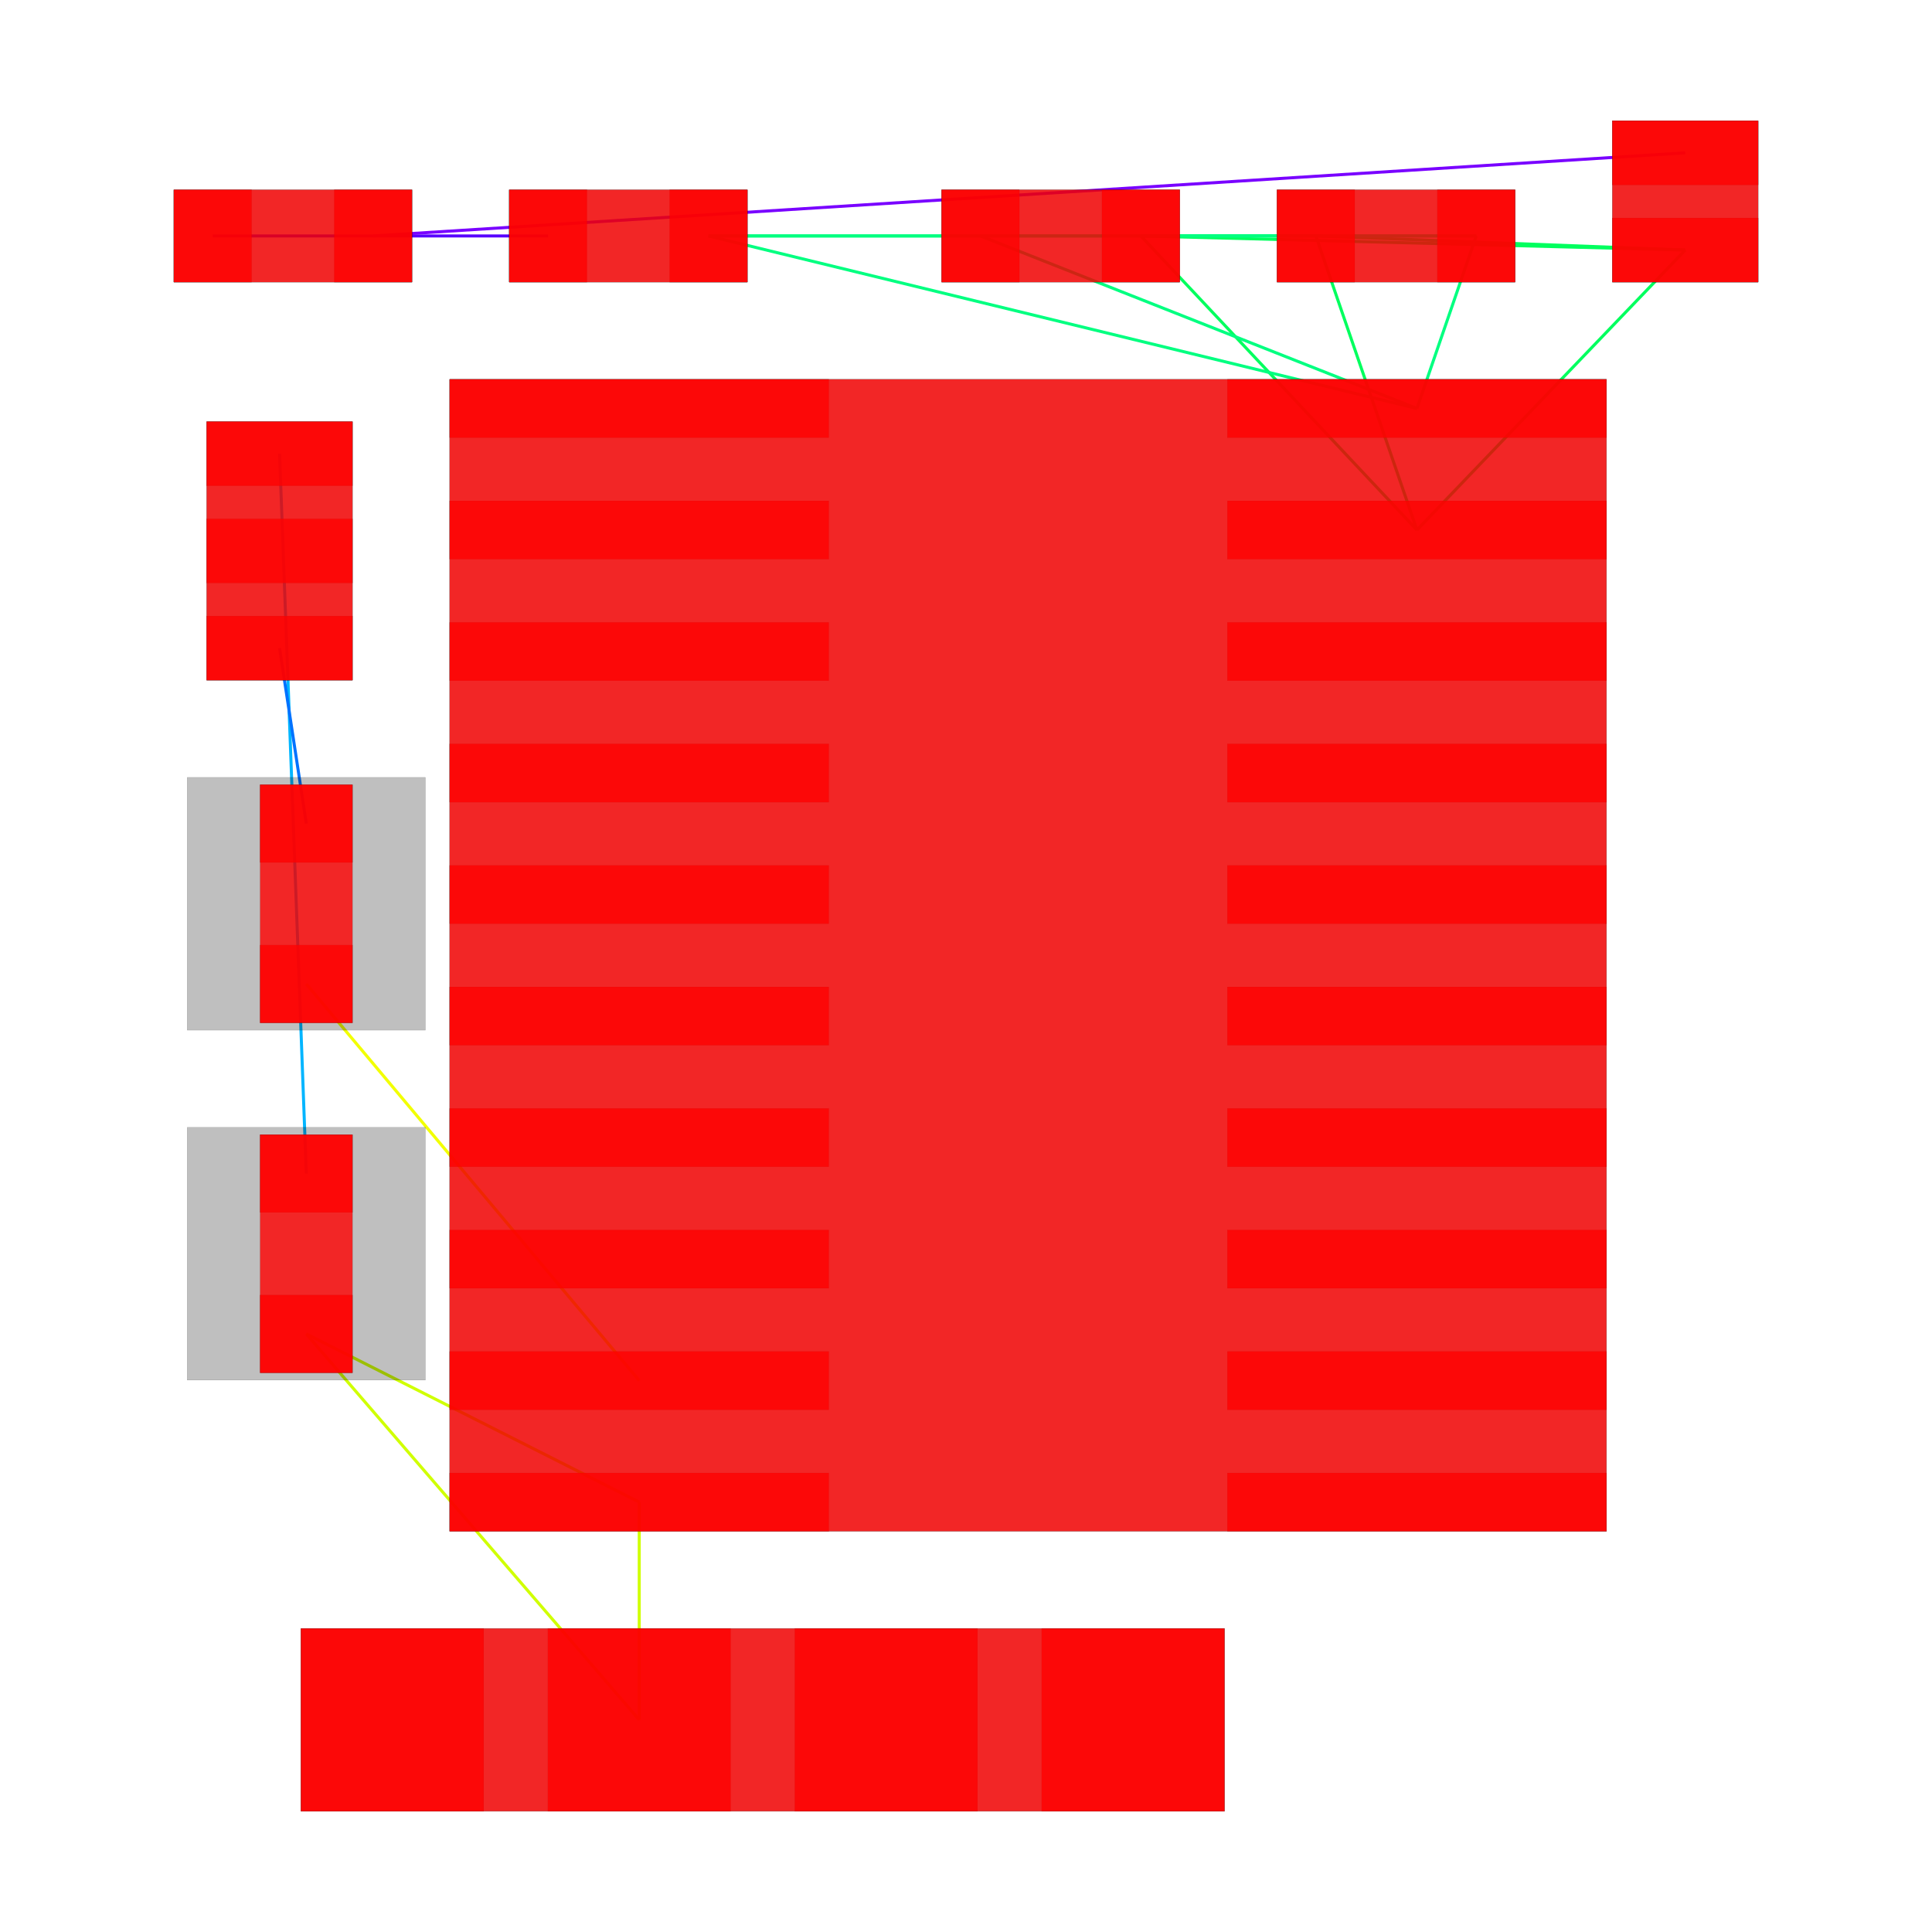
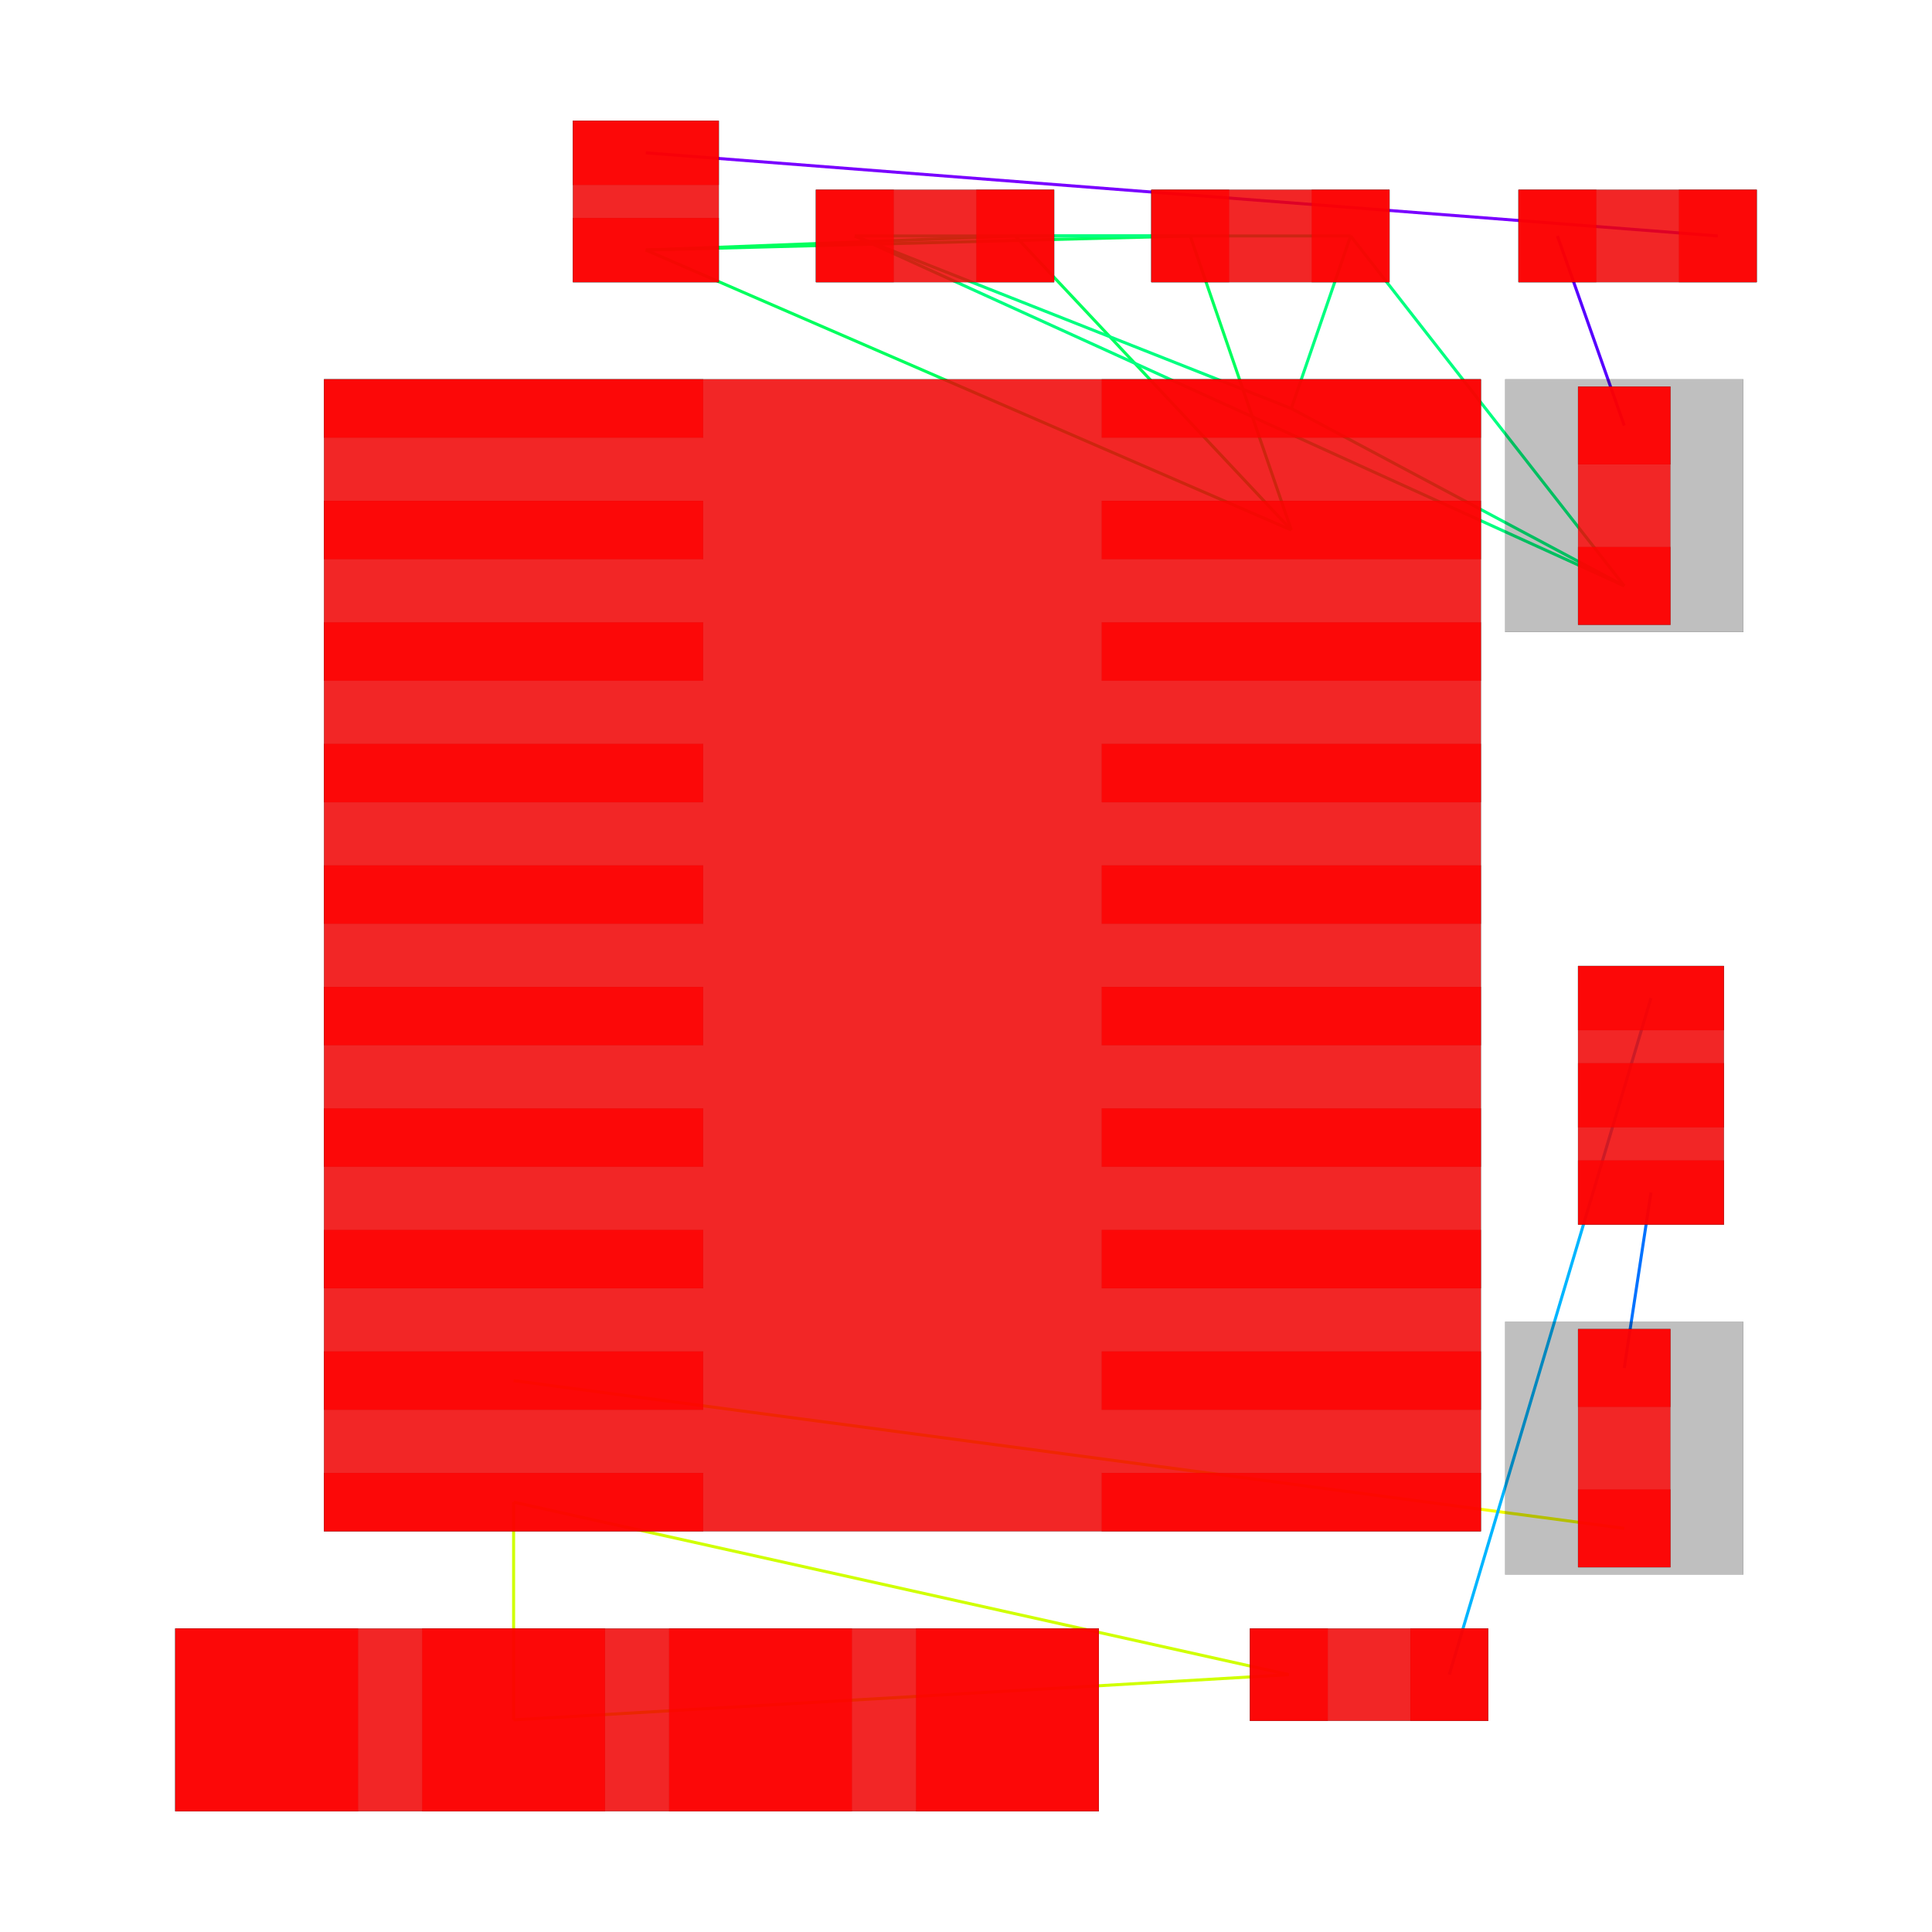
<svg xmlns="http://www.w3.org/2000/svg" width="640" height="640" viewBox="0 0 640 640">
  <rect width="100%" height="100%" fill="white" />
  <g>
-     <polyline data-points="-4,-4.375 -7.424999999999999,-0.2949999999999997" data-type="line" data-label="" points="211.757,457.343 101.464,325.957" fill="none" stroke="hsl(63.158, 100%, 50%)" stroke-width="1px" />
-   </g>
-   <g>
-     <polyline data-points="-4,-5.625 -4,-7.865000000000001" data-type="line" data-label="" points="211.757,497.596 211.757,569.73" fill="none" stroke="hsl(71.053, 100%, 50%)" stroke-width="1px" />
-   </g>
-   <g>
-     <polyline data-points="-4,-5.625 -7.424999999999999,-3.8949999999999996" data-type="line" data-label="" points="211.757,497.596 101.464,441.886" fill="none" stroke="hsl(71.053, 100%, 50%)" stroke-width="1px" />
-   </g>
-   <g>
-     <polyline data-points="-4,-7.865000000000001 -7.424999999999999,-3.8949999999999996" data-type="line" data-label="" points="211.757,569.73 101.464,441.886" fill="none" stroke="hsl(71.053, 100%, 50%)" stroke-width="1px" />
-   </g>
-   <g>
-     <polyline data-points="4,4.375 2.9601563507508724,7.3999999999999995" data-type="line" data-label="" points="469.376,175.572 435.891,78.16" fill="none" stroke="hsl(142.105, 100%, 50%)" stroke-width="1px" />
-   </g>
-   <g>
-     <polyline data-points="4,4.375 1.1601563507508723,7.4" data-type="line" data-label="" points="469.376,175.572 377.927,78.16" fill="none" stroke="hsl(142.105, 100%, 50%)" stroke-width="1px" />
-   </g>
-   <g>
-     <polyline data-points="4,4.375 6.760156350750872,7.255" data-type="line" data-label="" points="469.376,175.572 558.26,82.829" fill="none" stroke="hsl(142.105, 100%, 50%)" stroke-width="1px" />
-   </g>
-   <g>
-     <polyline data-points="2.9601563507508724,7.3999999999999995 1.1601563507508723,7.4" data-type="line" data-label="" points="435.891,78.16 377.927,78.16" fill="none" stroke="hsl(142.105, 100%, 50%)" stroke-width="1px" />
-   </g>
-   <g>
-     <polyline data-points="2.9601563507508724,7.3999999999999995 6.760156350750872,7.255" data-type="line" data-label="" points="435.891,78.16 558.26,82.829" fill="none" stroke="hsl(142.105, 100%, 50%)" stroke-width="1px" />
-   </g>
-   <g>
-     <polyline data-points="1.1601563507508723,7.4 6.760156350750872,7.255" data-type="line" data-label="" points="377.927,78.16 558.26,82.829" fill="none" stroke="hsl(142.105, 100%, 50%)" stroke-width="1px" />
-   </g>
-   <g>
-     <polyline data-points="4,5.625 4.610156350750873,7.3999999999999995" data-type="line" data-label="" points="469.376,135.319 489.025,78.16" fill="none" stroke="hsl(150, 100%, 50%)" stroke-width="1px" />
-   </g>
-   <g>
-     <polyline data-points="4,5.625 -0.4898436492491276,7.4" data-type="line" data-label="" points="469.376,135.319 324.793,78.16" fill="none" stroke="hsl(150, 100%, 50%)" stroke-width="1px" />
-   </g>
-   <g>
-     <polyline data-points="4,5.625 -3.2875000000000005,7.3999999999999995" data-type="line" data-label="" points="469.376,135.319 234.701,78.16" fill="none" stroke="hsl(150, 100%, 50%)" stroke-width="1px" />
-   </g>
-   <g>
-     <polyline data-points="4.610156350750873,7.3999999999999995 -0.4898436492491276,7.4" data-type="line" data-label="" points="489.025,78.16 324.793,78.16" fill="none" stroke="hsl(150, 100%, 50%)" stroke-width="1px" />
-   </g>
-   <g>
-     <polyline data-points="4.610156350750873,7.3999999999999995 -3.2875000000000005,7.3999999999999995" data-type="line" data-label="" points="489.025,78.16 234.701,78.16" fill="none" stroke="hsl(150, 100%, 50%)" stroke-width="1px" />
-   </g>
-   <g>
-     <polyline data-points="-0.4898436492491276,7.4 -3.2875000000000005,7.3999999999999995" data-type="line" data-label="" points="324.793,78.16 234.701,78.16" fill="none" stroke="hsl(150, 100%, 50%)" stroke-width="1px" />
-   </g>
-   <g>
-     <polyline data-points="-7.7,5.16 -7.424999999999999,-2.244999999999999" data-type="line" data-label="" points="92.608,150.293 101.464,388.752" fill="none" stroke="hsl(197.368, 100%, 50%)" stroke-width="1px" />
-   </g>
-   <g>
-     <polyline data-points="-7.7,3.16 -7.424999999999999,1.3550000000000002" data-type="line" data-label="" points="92.608,214.698 101.464,272.823" fill="none" stroke="hsl(213.158, 100%, 50%)" stroke-width="1px" />
-   </g>
-   <g>
-     <polyline data-points="-8.3875,7.3999999999999995 -4.937500000000001,7.3999999999999995" data-type="line" data-label="" points="70.469,78.16 181.567,78.16" fill="none" stroke="hsl(260.526, 100%, 50%)" stroke-width="1px" />
-   </g>
-   <g>
-     <polyline data-points="-6.7375,7.3999999999999995 6.760156350750872,8.254999999999999" data-type="line" data-label="" points="123.603,78.16 558.26,50.627" fill="none" stroke="hsl(268.421, 100%, 50%)" stroke-width="1px" />
-   </g>
-   <g>
-     <rect data-type="rect" data-label="pcb_component_0 ccwRotationOffset: 0.0°" data-x="0" data-y="0" x="148.962" y="125.658" width="383.209" height="381.599" fill="rgba(0,0,0,0.25)" stroke="black" stroke-width="0.031" />
-   </g>
-   <g>
-     <rect data-type="rect" data-label="pcb_smtpad_0 unnamed0" data-x="-4" data-y="5.625" x="148.962" y="125.658" width="125.589" height="19.321" fill="rgba(255,0,0,0.8)" stroke="black" stroke-width="0.031" />
-   </g>
-   <g>
-     <rect data-type="rect" data-label="pcb_smtpad_1 unnamed1" data-x="-4" data-y="4.375" x="148.962" y="165.911" width="125.589" height="19.321" fill="rgba(255,0,0,0.8)" stroke="black" stroke-width="0.031" />
-   </g>
-   <g>
-     <rect data-type="rect" data-label="pcb_smtpad_2 unnamed2" data-x="-4" data-y="3.125" x="148.962" y="206.164" width="125.589" height="19.321" fill="rgba(255,0,0,0.8)" stroke="black" stroke-width="0.031" />
-   </g>
-   <g>
-     <rect data-type="rect" data-label="pcb_smtpad_3 unnamed3" data-x="-4" data-y="1.875" x="148.962" y="246.417" width="125.589" height="19.321" fill="rgba(255,0,0,0.8)" stroke="black" stroke-width="0.031" />
-   </g>
-   <g>
-     <rect data-type="rect" data-label="pcb_smtpad_4 unnamed4" data-x="-4" data-y="0.625" x="148.962" y="286.671" width="125.589" height="19.321" fill="rgba(255,0,0,0.8)" stroke="black" stroke-width="0.031" />
-   </g>
-   <g>
-     <rect data-type="rect" data-label="pcb_smtpad_5 unnamed5" data-x="-4" data-y="-0.625" x="148.962" y="326.924" width="125.589" height="19.321" fill="rgba(255,0,0,0.8)" stroke="black" stroke-width="0.031" />
-   </g>
-   <g>
-     <rect data-type="rect" data-label="pcb_smtpad_6 unnamed6" data-x="-4" data-y="-1.875" x="148.962" y="367.177" width="125.589" height="19.321" fill="rgba(255,0,0,0.8)" stroke="black" stroke-width="0.031" />
-   </g>
-   <g>
-     <rect data-type="rect" data-label="pcb_smtpad_7 unnamed7" data-x="-4" data-y="-3.125" x="148.962" y="407.43" width="125.589" height="19.321" fill="rgba(255,0,0,0.8)" stroke="black" stroke-width="0.031" />
-   </g>
-   <g>
-     <rect data-type="rect" data-label="pcb_smtpad_8 unnamedsubcircuit325_connectivity_net2" data-x="-4" data-y="-4.375" x="148.962" y="447.683" width="125.589" height="19.321" fill="rgba(255,0,0,0.8)" stroke="black" stroke-width="0.031" />
-   </g>
-   <g>
-     <rect data-type="rect" data-label="pcb_smtpad_9 unnamedsubcircuit325_connectivity_net4" data-x="-4" data-y="-5.625" x="148.962" y="487.936" width="125.589" height="19.321" fill="rgba(255,0,0,0.8)" stroke="black" stroke-width="0.031" />
-   </g>
-   <g>
-     <rect data-type="rect" data-label="pcb_smtpad_10 unnamed8" data-x="4" data-y="-5.625" x="406.582" y="487.936" width="125.589" height="19.321" fill="rgba(255,0,0,0.8)" stroke="black" stroke-width="0.031" />
-   </g>
-   <g>
-     <rect data-type="rect" data-label="pcb_smtpad_11 unnamed9" data-x="4" data-y="-4.375" x="406.582" y="447.683" width="125.589" height="19.321" fill="rgba(255,0,0,0.8)" stroke="black" stroke-width="0.031" />
-   </g>
-   <g>
-     <rect data-type="rect" data-label="pcb_smtpad_12 unnamed10" data-x="4" data-y="-3.125" x="406.582" y="407.43" width="125.589" height="19.321" fill="rgba(255,0,0,0.8)" stroke="black" stroke-width="0.031" />
-   </g>
-   <g>
-     <rect data-type="rect" data-label="pcb_smtpad_13 unnamed11" data-x="4" data-y="-1.875" x="406.582" y="367.177" width="125.589" height="19.321" fill="rgba(255,0,0,0.8)" stroke="black" stroke-width="0.031" />
-   </g>
-   <g>
-     <rect data-type="rect" data-label="pcb_smtpad_14 unnamed12" data-x="4" data-y="-0.625" x="406.582" y="326.924" width="125.589" height="19.321" fill="rgba(255,0,0,0.8)" stroke="black" stroke-width="0.031" />
-   </g>
-   <g>
-     <rect data-type="rect" data-label="pcb_smtpad_15 unnamed13" data-x="4" data-y="0.625" x="406.582" y="286.671" width="125.589" height="19.321" fill="rgba(255,0,0,0.8)" stroke="black" stroke-width="0.031" />
-   </g>
-   <g>
-     <rect data-type="rect" data-label="pcb_smtpad_16 unnamed14" data-x="4" data-y="1.875" x="406.582" y="246.417" width="125.589" height="19.321" fill="rgba(255,0,0,0.8)" stroke="black" stroke-width="0.031" />
-   </g>
-   <g>
-     <rect data-type="rect" data-label="pcb_smtpad_17 unnamed15" data-x="4" data-y="3.125" x="406.582" y="206.164" width="125.589" height="19.321" fill="rgba(255,0,0,0.8)" stroke="black" stroke-width="0.031" />
-   </g>
-   <g>
-     <rect data-type="rect" data-label="pcb_smtpad_18 unnamedsubcircuit325_connectivity_net1" data-x="4" data-y="4.375" x="406.582" y="165.911" width="125.589" height="19.321" fill="rgba(255,0,0,0.8)" stroke="black" stroke-width="0.031" />
-   </g>
-   <g>
-     <rect data-type="rect" data-label="pcb_smtpad_19 unnamedsubcircuit325_connectivity_net0" data-x="4" data-y="5.625" x="406.582" y="125.658" width="125.589" height="19.321" fill="rgba(255,0,0,0.8)" stroke="black" stroke-width="0.031" />
-   </g>
-   <g>
-     <rect data-type="rect" data-label="pcb_component_0-inner pcb_component_0-inner" data-x="0" data-y="0" x="148.962" y="125.658" width="383.209" height="381.599" fill="rgba(255,0,0,0.8)" stroke="black" stroke-width="0.031" />
-   </g>
-   <g>
-     <rect data-type="rect" data-label="pcb_component_9 ccwRotationOffset: 180.0°" data-x="-2.7300000000000004" data-y="-7.865000000000001" x="99.693" y="539.459" width="305.923" height="60.541" fill="rgba(0,0,0,0.25)" stroke="black" stroke-width="0.031" />
-   </g>
-   <g>
-     <rect data-type="rect" data-label="pcb_plated_hole_0 unnamed17" data-x="1.0799999999999996" data-y="-7.865000000000002" x="345.075" y="539.459" width="60.541" height="60.541" fill="rgba(255,0,0,0.8)" stroke="black" stroke-width="0.031" />
-   </g>
-   <g>
-     <rect data-type="rect" data-label="pcb_plated_hole_1 unnamed18" data-x="-1.4600000000000004" data-y="-7.865000000000001" x="263.281" y="539.459" width="60.541" height="60.541" fill="rgba(255,0,0,0.8)" stroke="black" stroke-width="0.031" />
-   </g>
-   <g>
-     <rect data-type="rect" data-label="pcb_plated_hole_2 unnamedsubcircuit325_connectivity_net4" data-x="-4" data-y="-7.865000000000001" x="181.487" y="539.459" width="60.541" height="60.541" fill="rgba(255,0,0,0.8)" stroke="black" stroke-width="0.031" />
-   </g>
-   <g>
-     <rect data-type="rect" data-label="pcb_plated_hole_3 unnamed19" data-x="-6.540000000000001" data-y="-7.865" x="99.693" y="539.459" width="60.541" height="60.541" fill="rgba(255,0,0,0.8)" stroke="black" stroke-width="0.031" />
-   </g>
-   <g>
-     <rect data-type="rect" data-label="pcb_component_9-inner pcb_component_9-inner" data-x="-2.7300000000000004" data-y="-7.865000000000001" x="99.693" y="539.459" width="305.923" height="60.541" fill="rgba(255,0,0,0.8)" stroke="black" stroke-width="0.031" />
-   </g>
-   <g>
-     <rect data-type="rect" data-label="pcb_component_7 ccwRotationOffset: 0.0°" data-x="-7.7" data-y="4.16" x="68.456" y="139.666" width="48.304" height="85.658" fill="rgba(0,0,0,0.25)" stroke="black" stroke-width="0.031" />
-   </g>
-   <g>
-     <rect data-type="rect" data-label="pcb_smtpad_32 unnamedsubcircuit325_connectivity_net5" data-x="-7.7" data-y="5.16" x="68.456" y="139.666" width="48.304" height="21.254" fill="rgba(255,0,0,0.8)" stroke="black" stroke-width="0.031" />
-   </g>
-   <g>
-     <rect data-type="rect" data-label="pcb_smtpad_33 unnamed16" data-x="-7.7" data-y="4.16" x="68.456" y="171.869" width="48.304" height="21.254" fill="rgba(255,0,0,0.8)" stroke="black" stroke-width="0.031" />
-   </g>
-   <g>
-     <rect data-type="rect" data-label="pcb_smtpad_34 unnamedsubcircuit325_connectivity_net3" data-x="-7.7" data-y="3.16" x="68.456" y="204.071" width="48.304" height="21.254" fill="rgba(255,0,0,0.8)" stroke="black" stroke-width="0.031" />
-   </g>
-   <g>
-     <rect data-type="rect" data-label="pcb_component_7-inner pcb_component_7-inner" data-x="-7.7" data-y="4.16" x="68.456" y="139.666" width="48.304" height="85.658" fill="rgba(255,0,0,0.8)" stroke="black" stroke-width="0.031" />
-   </g>
-   <g>
-     <rect data-type="rect" data-label="pcb_component_1 ccwRotationOffset: 0.0°" data-x="3.7851563507508725" data-y="7.3999999999999995" x="423.01" y="62.864" width="78.896" height="30.592" fill="rgba(0,0,0,0.25)" stroke="black" stroke-width="0.031" />
-   </g>
-   <g>
-     <rect data-type="rect" data-label="pcb_smtpad_20 unnamedsubcircuit325_connectivity_net1" data-x="2.9601563507508724" data-y="7.3999999999999995" x="423.01" y="62.864" width="25.762" height="30.592" fill="rgba(255,0,0,0.8)" stroke="black" stroke-width="0.031" />
-   </g>
-   <g>
-     <rect data-type="rect" data-label="pcb_smtpad_21 unnamedsubcircuit325_connectivity_net0" data-x="4.610156350750873" data-y="7.3999999999999995" x="476.144" y="62.864" width="25.762" height="30.592" fill="rgba(255,0,0,0.8)" stroke="black" stroke-width="0.031" />
-   </g>
-   <g>
-     <rect data-type="rect" data-label="pcb_component_1-inner pcb_component_1-inner" data-x="3.7851563507508725" data-y="7.3999999999999995" x="423.01" y="62.864" width="78.896" height="30.592" fill="rgba(255,0,0,0.8)" stroke="black" stroke-width="0.031" />
-   </g>
-   <g>
-     <rect data-type="rect" data-label="pcb_component_2 ccwRotationOffset: 0.0°" data-x="0.33515635075087236" data-y="7.4" x="311.912" y="62.864" width="78.896" height="30.592" fill="rgba(0,0,0,0.25)" stroke="black" stroke-width="0.031" />
-   </g>
-   <g>
-     <rect data-type="rect" data-label="pcb_smtpad_22 unnamedsubcircuit325_connectivity_net1" data-x="1.1601563507508723" data-y="7.4" x="365.046" y="62.864" width="25.762" height="30.592" fill="rgba(255,0,0,0.8)" stroke="black" stroke-width="0.031" />
-   </g>
-   <g>
-     <rect data-type="rect" data-label="pcb_smtpad_23 unnamedsubcircuit325_connectivity_net0" data-x="-0.4898436492491276" data-y="7.4" x="311.912" y="62.864" width="25.762" height="30.592" fill="rgba(255,0,0,0.8)" stroke="black" stroke-width="0.031" />
-   </g>
-   <g>
-     <rect data-type="rect" data-label="pcb_component_2-inner pcb_component_2-inner" data-x="0.33515635075087236" data-y="7.4" x="311.912" y="62.864" width="78.896" height="30.592" fill="rgba(255,0,0,0.8)" stroke="black" stroke-width="0.031" />
-   </g>
-   <g>
-     <rect data-type="rect" data-label="pcb_component_3 ccwRotationOffset: 90.0°" data-x="-7.424999999999999" data-y="0.5300000000000002" x="62.016" y="257.527" width="78.896" height="83.726" fill="rgba(0,0,0,0.25)" stroke="black" stroke-width="0.031" />
-   </g>
-   <g>
-     <rect data-type="rect" data-label="pcb_smtpad_24 unnamedsubcircuit325_connectivity_net2" data-x="-7.424999999999999" data-y="-0.2949999999999997" x="86.168" y="313.076" width="30.592" height="25.762" fill="rgba(255,0,0,0.8)" stroke="black" stroke-width="0.031" />
-   </g>
-   <g>
-     <rect data-type="rect" data-label="pcb_smtpad_25 unnamedsubcircuit325_connectivity_net3" data-x="-7.424999999999999" data-y="1.3550000000000002" x="86.168" y="259.942" width="30.592" height="25.762" fill="rgba(255,0,0,0.8)" stroke="black" stroke-width="0.031" />
-   </g>
-   <g>
-     <rect data-type="rect" data-label="pcb_component_3-inner pcb_component_3-inner" data-x="-7.424999999999999" data-y="0.5300000000000002" x="86.168" y="259.942" width="30.592" height="78.896" fill="rgba(255,0,0,0.8)" stroke="black" stroke-width="0.031" />
-   </g>
-   <g>
-     <rect data-type="rect" data-label="pcb_component_4 ccwRotationOffset: 90.0°" data-x="-7.424999999999999" data-y="-3.0699999999999994" x="62.016" y="373.456" width="78.896" height="83.726" fill="rgba(0,0,0,0.25)" stroke="black" stroke-width="0.031" />
-   </g>
-   <g>
-     <rect data-type="rect" data-label="pcb_smtpad_26 unnamedsubcircuit325_connectivity_net4" data-x="-7.424999999999999" data-y="-3.8949999999999996" x="86.168" y="429.005" width="30.592" height="25.762" fill="rgba(255,0,0,0.8)" stroke="black" stroke-width="0.031" />
-   </g>
-   <g>
-     <rect data-type="rect" data-label="pcb_smtpad_27 unnamedsubcircuit325_connectivity_net5" data-x="-7.424999999999999" data-y="-2.244999999999999" x="86.168" y="375.871" width="30.592" height="25.762" fill="rgba(255,0,0,0.8)" stroke="black" stroke-width="0.031" />
-   </g>
-   <g>
-     <rect data-type="rect" data-label="pcb_component_4-inner pcb_component_4-inner" data-x="-7.424999999999999" data-y="-3.0699999999999994" x="86.168" y="375.871" width="30.592" height="78.896" fill="rgba(255,0,0,0.8)" stroke="black" stroke-width="0.031" />
-   </g>
-   <g>
-     <rect data-type="rect" data-label="pcb_component_5 ccwRotationOffset: 0.0°" data-x="-7.5625" data-y="7.3999999999999995" x="57.588" y="62.864" width="78.896" height="30.592" fill="rgba(0,0,0,0.25)" stroke="black" stroke-width="0.031" />
-   </g>
-   <g>
-     <rect data-type="rect" data-label="pcb_smtpad_28 unnamedsubcircuit325_connectivity_net6" data-x="-8.3875" data-y="7.3999999999999995" x="57.588" y="62.864" width="25.762" height="30.592" fill="rgba(255,0,0,0.8)" stroke="black" stroke-width="0.031" />
-   </g>
-   <g>
-     <rect data-type="rect" data-label="pcb_smtpad_29 unnamedsubcircuit325_connectivity_net7" data-x="-6.7375" data-y="7.3999999999999995" x="110.722" y="62.864" width="25.762" height="30.592" fill="rgba(255,0,0,0.8)" stroke="black" stroke-width="0.031" />
-   </g>
-   <g>
-     <rect data-type="rect" data-label="pcb_component_5-inner pcb_component_5-inner" data-x="-7.5625" data-y="7.3999999999999995" x="57.588" y="62.864" width="78.896" height="30.592" fill="rgba(255,0,0,0.8)" stroke="black" stroke-width="0.031" />
-   </g>
-   <g>
-     <rect data-type="rect" data-label="pcb_component_6 ccwRotationOffset: 0.0°" data-x="-4.112500000000001" data-y="7.3999999999999995" x="168.686" y="62.864" width="78.896" height="30.592" fill="rgba(0,0,0,0.25)" stroke="black" stroke-width="0.031" />
-   </g>
-   <g>
-     <rect data-type="rect" data-label="pcb_smtpad_30 unnamedsubcircuit325_connectivity_net6" data-x="-4.937500000000001" data-y="7.3999999999999995" x="168.686" y="62.864" width="25.762" height="30.592" fill="rgba(255,0,0,0.8)" stroke="black" stroke-width="0.031" />
-   </g>
-   <g>
-     <rect data-type="rect" data-label="pcb_smtpad_31 unnamedsubcircuit325_connectivity_net0" data-x="-3.2875000000000005" data-y="7.3999999999999995" x="221.82" y="62.864" width="25.762" height="30.592" fill="rgba(255,0,0,0.8)" stroke="black" stroke-width="0.031" />
-   </g>
-   <g>
-     <rect data-type="rect" data-label="pcb_component_6-inner pcb_component_6-inner" data-x="-4.112500000000001" data-y="7.3999999999999995" x="168.686" y="62.864" width="78.896" height="30.592" fill="rgba(255,0,0,0.8)" stroke="black" stroke-width="0.031" />
-   </g>
-   <g>
-     <rect data-type="rect" data-label="pcb_component_8 ccwRotationOffset: 0.0°" data-x="6.760156350750872" data-y="7.755" x="534.108" y="40" width="48.304" height="53.456" fill="rgba(0,0,0,0.25)" stroke="black" stroke-width="0.031" />
-   </g>
-   <g>
-     <rect data-type="rect" data-label="pcb_smtpad_35 unnamedsubcircuit325_connectivity_net7" data-x="6.760156350750872" data-y="8.254999999999999" x="534.108" y="40" width="48.304" height="21.254" fill="rgba(255,0,0,0.8)" stroke="black" stroke-width="0.031" />
-   </g>
-   <g>
-     <rect data-type="rect" data-label="pcb_smtpad_36 unnamedsubcircuit325_connectivity_net1" data-x="6.760156350750872" data-y="7.255" x="534.108" y="72.202" width="48.304" height="21.254" fill="rgba(255,0,0,0.8)" stroke="black" stroke-width="0.031" />
-   </g>
-   <g>
-     <rect data-type="rect" data-label="pcb_component_8-inner pcb_component_8-inner" data-x="6.760156350750872" data-y="7.755" x="534.108" y="40" width="48.304" height="53.456" fill="rgba(255,0,0,0.8)" stroke="black" stroke-width="0.031" />
+     <polyline data-points="-4,-4.375 7.425,-5.895" data-type="line" data-label="" points="170.138,457.343 538.051,506.291" fill="none" stroke="hsl(63.158, 100%, 50%)" stroke-width="1px" />
+   </g>
+   <g>
+     <polyline data-points="-4,-5.625 -4,-7.865000000000001" data-type="line" data-label="" points="170.138,497.596 170.138,569.73" fill="none" stroke="hsl(71.053, 100%, 50%)" stroke-width="1px" />
+   </g>
+   <g>
+     <polyline data-points="-4,-5.625 3.9749999999999988,-7.4" data-type="line" data-label="" points="170.138,497.596 426.952,554.756" fill="none" stroke="hsl(71.053, 100%, 50%)" stroke-width="1px" />
+   </g>
+   <g>
+     <polyline data-points="-4,-7.865000000000001 3.9749999999999988,-7.4" data-type="line" data-label="" points="170.138,569.73 426.952,554.756" fill="none" stroke="hsl(71.053, 100%, 50%)" stroke-width="1px" />
+   </g>
+   <g>
+     <polyline data-points="4,4.375 2.9601562702880875,7.3999999999999995" data-type="line" data-label="" points="427.757,175.572 394.272,78.16" fill="none" stroke="hsl(142.105, 100%, 50%)" stroke-width="1px" />
+   </g>
+   <g>
+     <polyline data-points="4,4.375 1.1601562702880874,7.4" data-type="line" data-label="" points="427.757,175.572 336.308,78.16" fill="none" stroke="hsl(142.105, 100%, 50%)" stroke-width="1px" />
+   </g>
+   <g>
+     <polyline data-points="4,4.375 -2.639843729711913,7.255" data-type="line" data-label="" points="427.757,175.572 213.938,82.829" fill="none" stroke="hsl(142.105, 100%, 50%)" stroke-width="1px" />
+   </g>
+   <g>
+     <polyline data-points="2.9601562702880875,7.3999999999999995 1.1601562702880874,7.4" data-type="line" data-label="" points="394.272,78.16 336.308,78.16" fill="none" stroke="hsl(142.105, 100%, 50%)" stroke-width="1px" />
+   </g>
+   <g>
+     <polyline data-points="2.9601562702880875,7.3999999999999995 -2.639843729711913,7.255" data-type="line" data-label="" points="394.272,78.16 213.938,82.829" fill="none" stroke="hsl(142.105, 100%, 50%)" stroke-width="1px" />
+   </g>
+   <g>
+     <polyline data-points="1.1601562702880874,7.4 -2.639843729711913,7.255" data-type="line" data-label="" points="336.308,78.16 213.938,82.829" fill="none" stroke="hsl(142.105, 100%, 50%)" stroke-width="1px" />
+   </g>
+   <g>
+     <polyline data-points="4,5.625 4.610156270288088,7.3999999999999995" data-type="line" data-label="" points="427.757,135.319 447.406,78.16" fill="none" stroke="hsl(150, 100%, 50%)" stroke-width="1px" />
+   </g>
+   <g>
+     <polyline data-points="4,5.625 -0.4898437297119125,7.4" data-type="line" data-label="" points="427.757,135.319 283.174,78.16" fill="none" stroke="hsl(150, 100%, 50%)" stroke-width="1px" />
+   </g>
+   <g>
+     <polyline data-points="4,5.625 7.425000000000001,3.799999999999999" data-type="line" data-label="" points="427.757,135.319 538.051,194.089" fill="none" stroke="hsl(150, 100%, 50%)" stroke-width="1px" />
+   </g>
+   <g>
+     <polyline data-points="4.610156270288088,7.3999999999999995 -0.4898437297119125,7.4" data-type="line" data-label="" points="447.406,78.16 283.174,78.16" fill="none" stroke="hsl(150, 100%, 50%)" stroke-width="1px" />
+   </g>
+   <g>
+     <polyline data-points="4.610156270288088,7.3999999999999995 7.425000000000001,3.799999999999999" data-type="line" data-label="" points="447.406,78.16 538.051,194.089" fill="none" stroke="hsl(150, 100%, 50%)" stroke-width="1px" />
+   </g>
+   <g>
+     <polyline data-points="-0.4898437297119125,7.4 7.425000000000001,3.799999999999999" data-type="line" data-label="" points="283.174,78.16 538.051,194.089" fill="none" stroke="hsl(150, 100%, 50%)" stroke-width="1px" />
+   </g>
+   <g>
+     <polyline data-points="7.7,-0.4399999999999995 5.624999999999999,-7.4" data-type="line" data-label="" points="546.906,330.627 480.086,554.756" fill="none" stroke="hsl(197.368, 100%, 50%)" stroke-width="1px" />
+   </g>
+   <g>
+     <polyline data-points="7.7,-2.4399999999999995 7.425,-4.244999999999999" data-type="line" data-label="" points="546.906,395.032 538.051,453.157" fill="none" stroke="hsl(213.158, 100%, 50%)" stroke-width="1px" />
+   </g>
+   <g>
+     <polyline data-points="6.7375,7.3999999999999995 7.425000000000001,5.449999999999999" data-type="line" data-label="" points="515.911,78.16 538.051,140.955" fill="none" stroke="hsl(260.526, 100%, 50%)" stroke-width="1px" />
+   </g>
+   <g>
+     <polyline data-points="8.3875,7.3999999999999995 -2.639843729711913,8.254999999999999" data-type="line" data-label="" points="569.045,78.16 213.938,50.627" fill="none" stroke="hsl(268.421, 100%, 50%)" stroke-width="1px" />
+   </g>
+   <g>
+     <rect data-type="rect" data-label="pcb_component_0 ccwRotationOffset: 0.0°" data-x="0" data-y="0" x="107.343" y="125.658" width="383.209" height="381.599" fill="rgba(0,0,0,0.25)" stroke="black" stroke-width="0.031" />
+   </g>
+   <g>
+     <rect data-type="rect" data-label="pcb_smtpad_0 unnamed0" data-x="-4" data-y="5.625" x="107.343" y="125.658" width="125.589" height="19.321" fill="rgba(255,0,0,0.8)" stroke="black" stroke-width="0.031" />
+   </g>
+   <g>
+     <rect data-type="rect" data-label="pcb_smtpad_1 unnamed1" data-x="-4" data-y="4.375" x="107.343" y="165.911" width="125.589" height="19.321" fill="rgba(255,0,0,0.8)" stroke="black" stroke-width="0.031" />
+   </g>
+   <g>
+     <rect data-type="rect" data-label="pcb_smtpad_2 unnamed2" data-x="-4" data-y="3.125" x="107.343" y="206.164" width="125.589" height="19.321" fill="rgba(255,0,0,0.8)" stroke="black" stroke-width="0.031" />
+   </g>
+   <g>
+     <rect data-type="rect" data-label="pcb_smtpad_3 unnamed3" data-x="-4" data-y="1.875" x="107.343" y="246.417" width="125.589" height="19.321" fill="rgba(255,0,0,0.8)" stroke="black" stroke-width="0.031" />
+   </g>
+   <g>
+     <rect data-type="rect" data-label="pcb_smtpad_4 unnamed4" data-x="-4" data-y="0.625" x="107.343" y="286.671" width="125.589" height="19.321" fill="rgba(255,0,0,0.8)" stroke="black" stroke-width="0.031" />
+   </g>
+   <g>
+     <rect data-type="rect" data-label="pcb_smtpad_5 unnamed5" data-x="-4" data-y="-0.625" x="107.343" y="326.924" width="125.589" height="19.321" fill="rgba(255,0,0,0.8)" stroke="black" stroke-width="0.031" />
+   </g>
+   <g>
+     <rect data-type="rect" data-label="pcb_smtpad_6 unnamed6" data-x="-4" data-y="-1.875" x="107.343" y="367.177" width="125.589" height="19.321" fill="rgba(255,0,0,0.8)" stroke="black" stroke-width="0.031" />
+   </g>
+   <g>
+     <rect data-type="rect" data-label="pcb_smtpad_7 unnamed7" data-x="-4" data-y="-3.125" x="107.343" y="407.43" width="125.589" height="19.321" fill="rgba(255,0,0,0.8)" stroke="black" stroke-width="0.031" />
+   </g>
+   <g>
+     <rect data-type="rect" data-label="pcb_smtpad_8 unnamedsubcircuit325_connectivity_net2" data-x="-4" data-y="-4.375" x="107.343" y="447.683" width="125.589" height="19.321" fill="rgba(255,0,0,0.8)" stroke="black" stroke-width="0.031" />
+   </g>
+   <g>
+     <rect data-type="rect" data-label="pcb_smtpad_9 unnamedsubcircuit325_connectivity_net4" data-x="-4" data-y="-5.625" x="107.343" y="487.936" width="125.589" height="19.321" fill="rgba(255,0,0,0.8)" stroke="black" stroke-width="0.031" />
+   </g>
+   <g>
+     <rect data-type="rect" data-label="pcb_smtpad_10 unnamed8" data-x="4" data-y="-5.625" x="364.963" y="487.936" width="125.589" height="19.321" fill="rgba(255,0,0,0.8)" stroke="black" stroke-width="0.031" />
+   </g>
+   <g>
+     <rect data-type="rect" data-label="pcb_smtpad_11 unnamed9" data-x="4" data-y="-4.375" x="364.963" y="447.683" width="125.589" height="19.321" fill="rgba(255,0,0,0.8)" stroke="black" stroke-width="0.031" />
+   </g>
+   <g>
+     <rect data-type="rect" data-label="pcb_smtpad_12 unnamed10" data-x="4" data-y="-3.125" x="364.963" y="407.43" width="125.589" height="19.321" fill="rgba(255,0,0,0.8)" stroke="black" stroke-width="0.031" />
+   </g>
+   <g>
+     <rect data-type="rect" data-label="pcb_smtpad_13 unnamed11" data-x="4" data-y="-1.875" x="364.963" y="367.177" width="125.589" height="19.321" fill="rgba(255,0,0,0.8)" stroke="black" stroke-width="0.031" />
+   </g>
+   <g>
+     <rect data-type="rect" data-label="pcb_smtpad_14 unnamed12" data-x="4" data-y="-0.625" x="364.963" y="326.924" width="125.589" height="19.321" fill="rgba(255,0,0,0.8)" stroke="black" stroke-width="0.031" />
+   </g>
+   <g>
+     <rect data-type="rect" data-label="pcb_smtpad_15 unnamed13" data-x="4" data-y="0.625" x="364.963" y="286.671" width="125.589" height="19.321" fill="rgba(255,0,0,0.8)" stroke="black" stroke-width="0.031" />
+   </g>
+   <g>
+     <rect data-type="rect" data-label="pcb_smtpad_16 unnamed14" data-x="4" data-y="1.875" x="364.963" y="246.417" width="125.589" height="19.321" fill="rgba(255,0,0,0.8)" stroke="black" stroke-width="0.031" />
+   </g>
+   <g>
+     <rect data-type="rect" data-label="pcb_smtpad_17 unnamed15" data-x="4" data-y="3.125" x="364.963" y="206.164" width="125.589" height="19.321" fill="rgba(255,0,0,0.8)" stroke="black" stroke-width="0.031" />
+   </g>
+   <g>
+     <rect data-type="rect" data-label="pcb_smtpad_18 unnamedsubcircuit325_connectivity_net1" data-x="4" data-y="4.375" x="364.963" y="165.911" width="125.589" height="19.321" fill="rgba(255,0,0,0.8)" stroke="black" stroke-width="0.031" />
+   </g>
+   <g>
+     <rect data-type="rect" data-label="pcb_smtpad_19 unnamedsubcircuit325_connectivity_net0" data-x="4" data-y="5.625" x="364.963" y="125.658" width="125.589" height="19.321" fill="rgba(255,0,0,0.8)" stroke="black" stroke-width="0.031" />
+   </g>
+   <g>
+     <rect data-type="rect" data-label="pcb_component_0-inner pcb_component_0-inner" data-x="0" data-y="0" x="107.343" y="125.658" width="383.209" height="381.599" fill="rgba(255,0,0,0.8)" stroke="black" stroke-width="0.031" />
+   </g>
+   <g>
+     <rect data-type="rect" data-label="pcb_component_9 ccwRotationOffset: 180.0°" data-x="-2.7300000000000004" data-y="-7.865000000000001" x="58.074" y="539.459" width="305.923" height="60.541" fill="rgba(0,0,0,0.25)" stroke="black" stroke-width="0.031" />
+   </g>
+   <g>
+     <rect data-type="rect" data-label="pcb_plated_hole_0 unnamed17" data-x="1.0799999999999996" data-y="-7.865000000000002" x="303.456" y="539.459" width="60.541" height="60.541" fill="rgba(255,0,0,0.8)" stroke="black" stroke-width="0.031" />
+   </g>
+   <g>
+     <rect data-type="rect" data-label="pcb_plated_hole_1 unnamed18" data-x="-1.4600000000000004" data-y="-7.865000000000001" x="221.662" y="539.459" width="60.541" height="60.541" fill="rgba(255,0,0,0.8)" stroke="black" stroke-width="0.031" />
+   </g>
+   <g>
+     <rect data-type="rect" data-label="pcb_plated_hole_2 unnamedsubcircuit325_connectivity_net4" data-x="-4" data-y="-7.865000000000001" x="139.868" y="539.459" width="60.541" height="60.541" fill="rgba(255,0,0,0.8)" stroke="black" stroke-width="0.031" />
+   </g>
+   <g>
+     <rect data-type="rect" data-label="pcb_plated_hole_3 unnamed19" data-x="-6.540000000000001" data-y="-7.865" x="58.074" y="539.459" width="60.541" height="60.541" fill="rgba(255,0,0,0.8)" stroke="black" stroke-width="0.031" />
+   </g>
+   <g>
+     <rect data-type="rect" data-label="pcb_component_9-inner pcb_component_9-inner" data-x="-2.7300000000000004" data-y="-7.865000000000001" x="58.074" y="539.459" width="305.923" height="60.541" fill="rgba(255,0,0,0.8)" stroke="black" stroke-width="0.031" />
+   </g>
+   <g>
+     <rect data-type="rect" data-label="pcb_component_7 ccwRotationOffset: 0.0°" data-x="7.7" data-y="-1.4399999999999995" x="522.754" y="320" width="48.304" height="85.658" fill="rgba(0,0,0,0.25)" stroke="black" stroke-width="0.031" />
+   </g>
+   <g>
+     <rect data-type="rect" data-label="pcb_smtpad_32 unnamedsubcircuit325_connectivity_net5" data-x="7.7" data-y="-0.4399999999999995" x="522.754" y="320" width="48.304" height="21.254" fill="rgba(255,0,0,0.8)" stroke="black" stroke-width="0.031" />
+   </g>
+   <g>
+     <rect data-type="rect" data-label="pcb_smtpad_33 unnamed16" data-x="7.7" data-y="-1.4399999999999995" x="522.754" y="352.202" width="48.304" height="21.254" fill="rgba(255,0,0,0.8)" stroke="black" stroke-width="0.031" />
+   </g>
+   <g>
+     <rect data-type="rect" data-label="pcb_smtpad_34 unnamedsubcircuit325_connectivity_net3" data-x="7.7" data-y="-2.4399999999999995" x="522.754" y="384.405" width="48.304" height="21.254" fill="rgba(255,0,0,0.8)" stroke="black" stroke-width="0.031" />
+   </g>
+   <g>
+     <rect data-type="rect" data-label="pcb_component_7-inner pcb_component_7-inner" data-x="7.7" data-y="-1.4399999999999995" x="522.754" y="320" width="48.304" height="85.658" fill="rgba(255,0,0,0.8)" stroke="black" stroke-width="0.031" />
+   </g>
+   <g>
+     <rect data-type="rect" data-label="pcb_component_1 ccwRotationOffset: 0.0°" data-x="3.7851562702880877" data-y="7.3999999999999995" x="381.391" y="62.864" width="78.896" height="30.592" fill="rgba(0,0,0,0.25)" stroke="black" stroke-width="0.031" />
+   </g>
+   <g>
+     <rect data-type="rect" data-label="pcb_smtpad_20 unnamedsubcircuit325_connectivity_net1" data-x="2.9601562702880875" data-y="7.3999999999999995" x="381.391" y="62.864" width="25.762" height="30.592" fill="rgba(255,0,0,0.8)" stroke="black" stroke-width="0.031" />
+   </g>
+   <g>
+     <rect data-type="rect" data-label="pcb_smtpad_21 unnamedsubcircuit325_connectivity_net0" data-x="4.610156270288088" data-y="7.3999999999999995" x="434.525" y="62.864" width="25.762" height="30.592" fill="rgba(255,0,0,0.8)" stroke="black" stroke-width="0.031" />
+   </g>
+   <g>
+     <rect data-type="rect" data-label="pcb_component_1-inner pcb_component_1-inner" data-x="3.7851562702880877" data-y="7.3999999999999995" x="381.391" y="62.864" width="78.896" height="30.592" fill="rgba(255,0,0,0.8)" stroke="black" stroke-width="0.031" />
+   </g>
+   <g>
+     <rect data-type="rect" data-label="pcb_component_2 ccwRotationOffset: 0.0°" data-x="0.3351562702880875" data-y="7.4" x="270.293" y="62.864" width="78.896" height="30.592" fill="rgba(0,0,0,0.25)" stroke="black" stroke-width="0.031" />
+   </g>
+   <g>
+     <rect data-type="rect" data-label="pcb_smtpad_22 unnamedsubcircuit325_connectivity_net1" data-x="1.1601562702880874" data-y="7.4" x="323.427" y="62.864" width="25.762" height="30.592" fill="rgba(255,0,0,0.8)" stroke="black" stroke-width="0.031" />
+   </g>
+   <g>
+     <rect data-type="rect" data-label="pcb_smtpad_23 unnamedsubcircuit325_connectivity_net0" data-x="-0.4898437297119125" data-y="7.4" x="270.293" y="62.864" width="25.762" height="30.592" fill="rgba(255,0,0,0.8)" stroke="black" stroke-width="0.031" />
+   </g>
+   <g>
+     <rect data-type="rect" data-label="pcb_component_2-inner pcb_component_2-inner" data-x="0.3351562702880875" data-y="7.4" x="270.293" y="62.864" width="78.896" height="30.592" fill="rgba(255,0,0,0.8)" stroke="black" stroke-width="0.031" />
+   </g>
+   <g>
+     <rect data-type="rect" data-label="pcb_component_3 ccwRotationOffset: 90.0°" data-x="7.425" data-y="-5.069999999999999" x="498.603" y="437.861" width="78.896" height="83.726" fill="rgba(0,0,0,0.25)" stroke="black" stroke-width="0.031" />
+   </g>
+   <g>
+     <rect data-type="rect" data-label="pcb_smtpad_24 unnamedsubcircuit325_connectivity_net2" data-x="7.425" data-y="-5.895" x="522.754" y="493.41" width="30.592" height="25.762" fill="rgba(255,0,0,0.8)" stroke="black" stroke-width="0.031" />
+   </g>
+   <g>
+     <rect data-type="rect" data-label="pcb_smtpad_25 unnamedsubcircuit325_connectivity_net3" data-x="7.425" data-y="-4.244999999999999" x="522.754" y="440.276" width="30.592" height="25.762" fill="rgba(255,0,0,0.8)" stroke="black" stroke-width="0.031" />
+   </g>
+   <g>
+     <rect data-type="rect" data-label="pcb_component_3-inner pcb_component_3-inner" data-x="7.425" data-y="-5.069999999999999" x="522.754" y="440.276" width="30.592" height="78.896" fill="rgba(255,0,0,0.8)" stroke="black" stroke-width="0.031" />
+   </g>
+   <g>
+     <rect data-type="rect" data-label="pcb_component_4 ccwRotationOffset: 0.0°" data-x="4.799999999999999" data-y="-7.4" x="414.071" y="539.459" width="78.896" height="30.592" fill="rgba(0,0,0,0.25)" stroke="black" stroke-width="0.031" />
+   </g>
+   <g>
+     <rect data-type="rect" data-label="pcb_smtpad_26 unnamedsubcircuit325_connectivity_net4" data-x="3.9749999999999988" data-y="-7.4" x="414.071" y="539.459" width="25.762" height="30.592" fill="rgba(255,0,0,0.8)" stroke="black" stroke-width="0.031" />
+   </g>
+   <g>
+     <rect data-type="rect" data-label="pcb_smtpad_27 unnamedsubcircuit325_connectivity_net5" data-x="5.624999999999999" data-y="-7.4" x="467.205" y="539.459" width="25.762" height="30.592" fill="rgba(255,0,0,0.8)" stroke="black" stroke-width="0.031" />
+   </g>
+   <g>
+     <rect data-type="rect" data-label="pcb_component_4-inner pcb_component_4-inner" data-x="4.799999999999999" data-y="-7.4" x="414.071" y="539.459" width="78.896" height="30.592" fill="rgba(255,0,0,0.8)" stroke="black" stroke-width="0.031" />
+   </g>
+   <g>
+     <rect data-type="rect" data-label="pcb_component_5 ccwRotationOffset: 0.0°" data-x="7.5625" data-y="7.3999999999999995" x="503.03" y="62.864" width="78.896" height="30.592" fill="rgba(0,0,0,0.25)" stroke="black" stroke-width="0.031" />
+   </g>
+   <g>
+     <rect data-type="rect" data-label="pcb_smtpad_28 unnamedsubcircuit325_connectivity_net6" data-x="6.7375" data-y="7.3999999999999995" x="503.03" y="62.864" width="25.762" height="30.592" fill="rgba(255,0,0,0.8)" stroke="black" stroke-width="0.031" />
+   </g>
+   <g>
+     <rect data-type="rect" data-label="pcb_smtpad_29 unnamedsubcircuit325_connectivity_net7" data-x="8.3875" data-y="7.3999999999999995" x="556.164" y="62.864" width="25.762" height="30.592" fill="rgba(255,0,0,0.8)" stroke="black" stroke-width="0.031" />
+   </g>
+   <g>
+     <rect data-type="rect" data-label="pcb_component_5-inner pcb_component_5-inner" data-x="7.5625" data-y="7.3999999999999995" x="503.03" y="62.864" width="78.896" height="30.592" fill="rgba(255,0,0,0.8)" stroke="black" stroke-width="0.031" />
+   </g>
+   <g>
+     <rect data-type="rect" data-label="pcb_component_6 ccwRotationOffset: 270.0°" data-x="7.425000000000001" data-y="4.624999999999999" x="498.603" y="125.658" width="78.896" height="83.726" fill="rgba(0,0,0,0.25)" stroke="black" stroke-width="0.031" />
+   </g>
+   <g>
+     <rect data-type="rect" data-label="pcb_smtpad_30 unnamedsubcircuit325_connectivity_net6" data-x="7.425000000000001" data-y="5.449999999999999" x="522.754" y="128.074" width="30.592" height="25.762" fill="rgba(255,0,0,0.8)" stroke="black" stroke-width="0.031" />
+   </g>
+   <g>
+     <rect data-type="rect" data-label="pcb_smtpad_31 unnamedsubcircuit325_connectivity_net0" data-x="7.425000000000001" data-y="3.799999999999999" x="522.754" y="181.208" width="30.592" height="25.762" fill="rgba(255,0,0,0.8)" stroke="black" stroke-width="0.031" />
+   </g>
+   <g>
+     <rect data-type="rect" data-label="pcb_component_6-inner pcb_component_6-inner" data-x="7.425000000000001" data-y="4.624999999999999" x="522.754" y="128.074" width="30.592" height="78.896" fill="rgba(255,0,0,0.8)" stroke="black" stroke-width="0.031" />
+   </g>
+   <g>
+     <rect data-type="rect" data-label="pcb_component_8 ccwRotationOffset: 0.0°" data-x="-2.639843729711913" data-y="7.755" x="189.787" y="40" width="48.304" height="53.456" fill="rgba(0,0,0,0.25)" stroke="black" stroke-width="0.031" />
+   </g>
+   <g>
+     <rect data-type="rect" data-label="pcb_smtpad_35 unnamedsubcircuit325_connectivity_net7" data-x="-2.639843729711913" data-y="8.254999999999999" x="189.787" y="40" width="48.304" height="21.254" fill="rgba(255,0,0,0.8)" stroke="black" stroke-width="0.031" />
+   </g>
+   <g>
+     <rect data-type="rect" data-label="pcb_smtpad_36 unnamedsubcircuit325_connectivity_net1" data-x="-2.639843729711913" data-y="7.255" x="189.787" y="72.202" width="48.304" height="21.254" fill="rgba(255,0,0,0.8)" stroke="black" stroke-width="0.031" />
+   </g>
+   <g>
+     <rect data-type="rect" data-label="pcb_component_8-inner pcb_component_8-inner" data-x="-2.639843729711913" data-y="7.755" x="189.787" y="40" width="48.304" height="53.456" fill="rgba(255,0,0,0.8)" stroke="black" stroke-width="0.031" />
  </g>
  <g id="crosshair" style="display: none">
    <line id="crosshair-h" y1="0" y2="640" stroke="#666" stroke-width="0.5" />
    <line id="crosshair-v" x1="0" x2="640" stroke="#666" stroke-width="0.5" />
    <text id="coordinates" font-family="monospace" font-size="12" fill="#666" />
  </g>
</svg>
